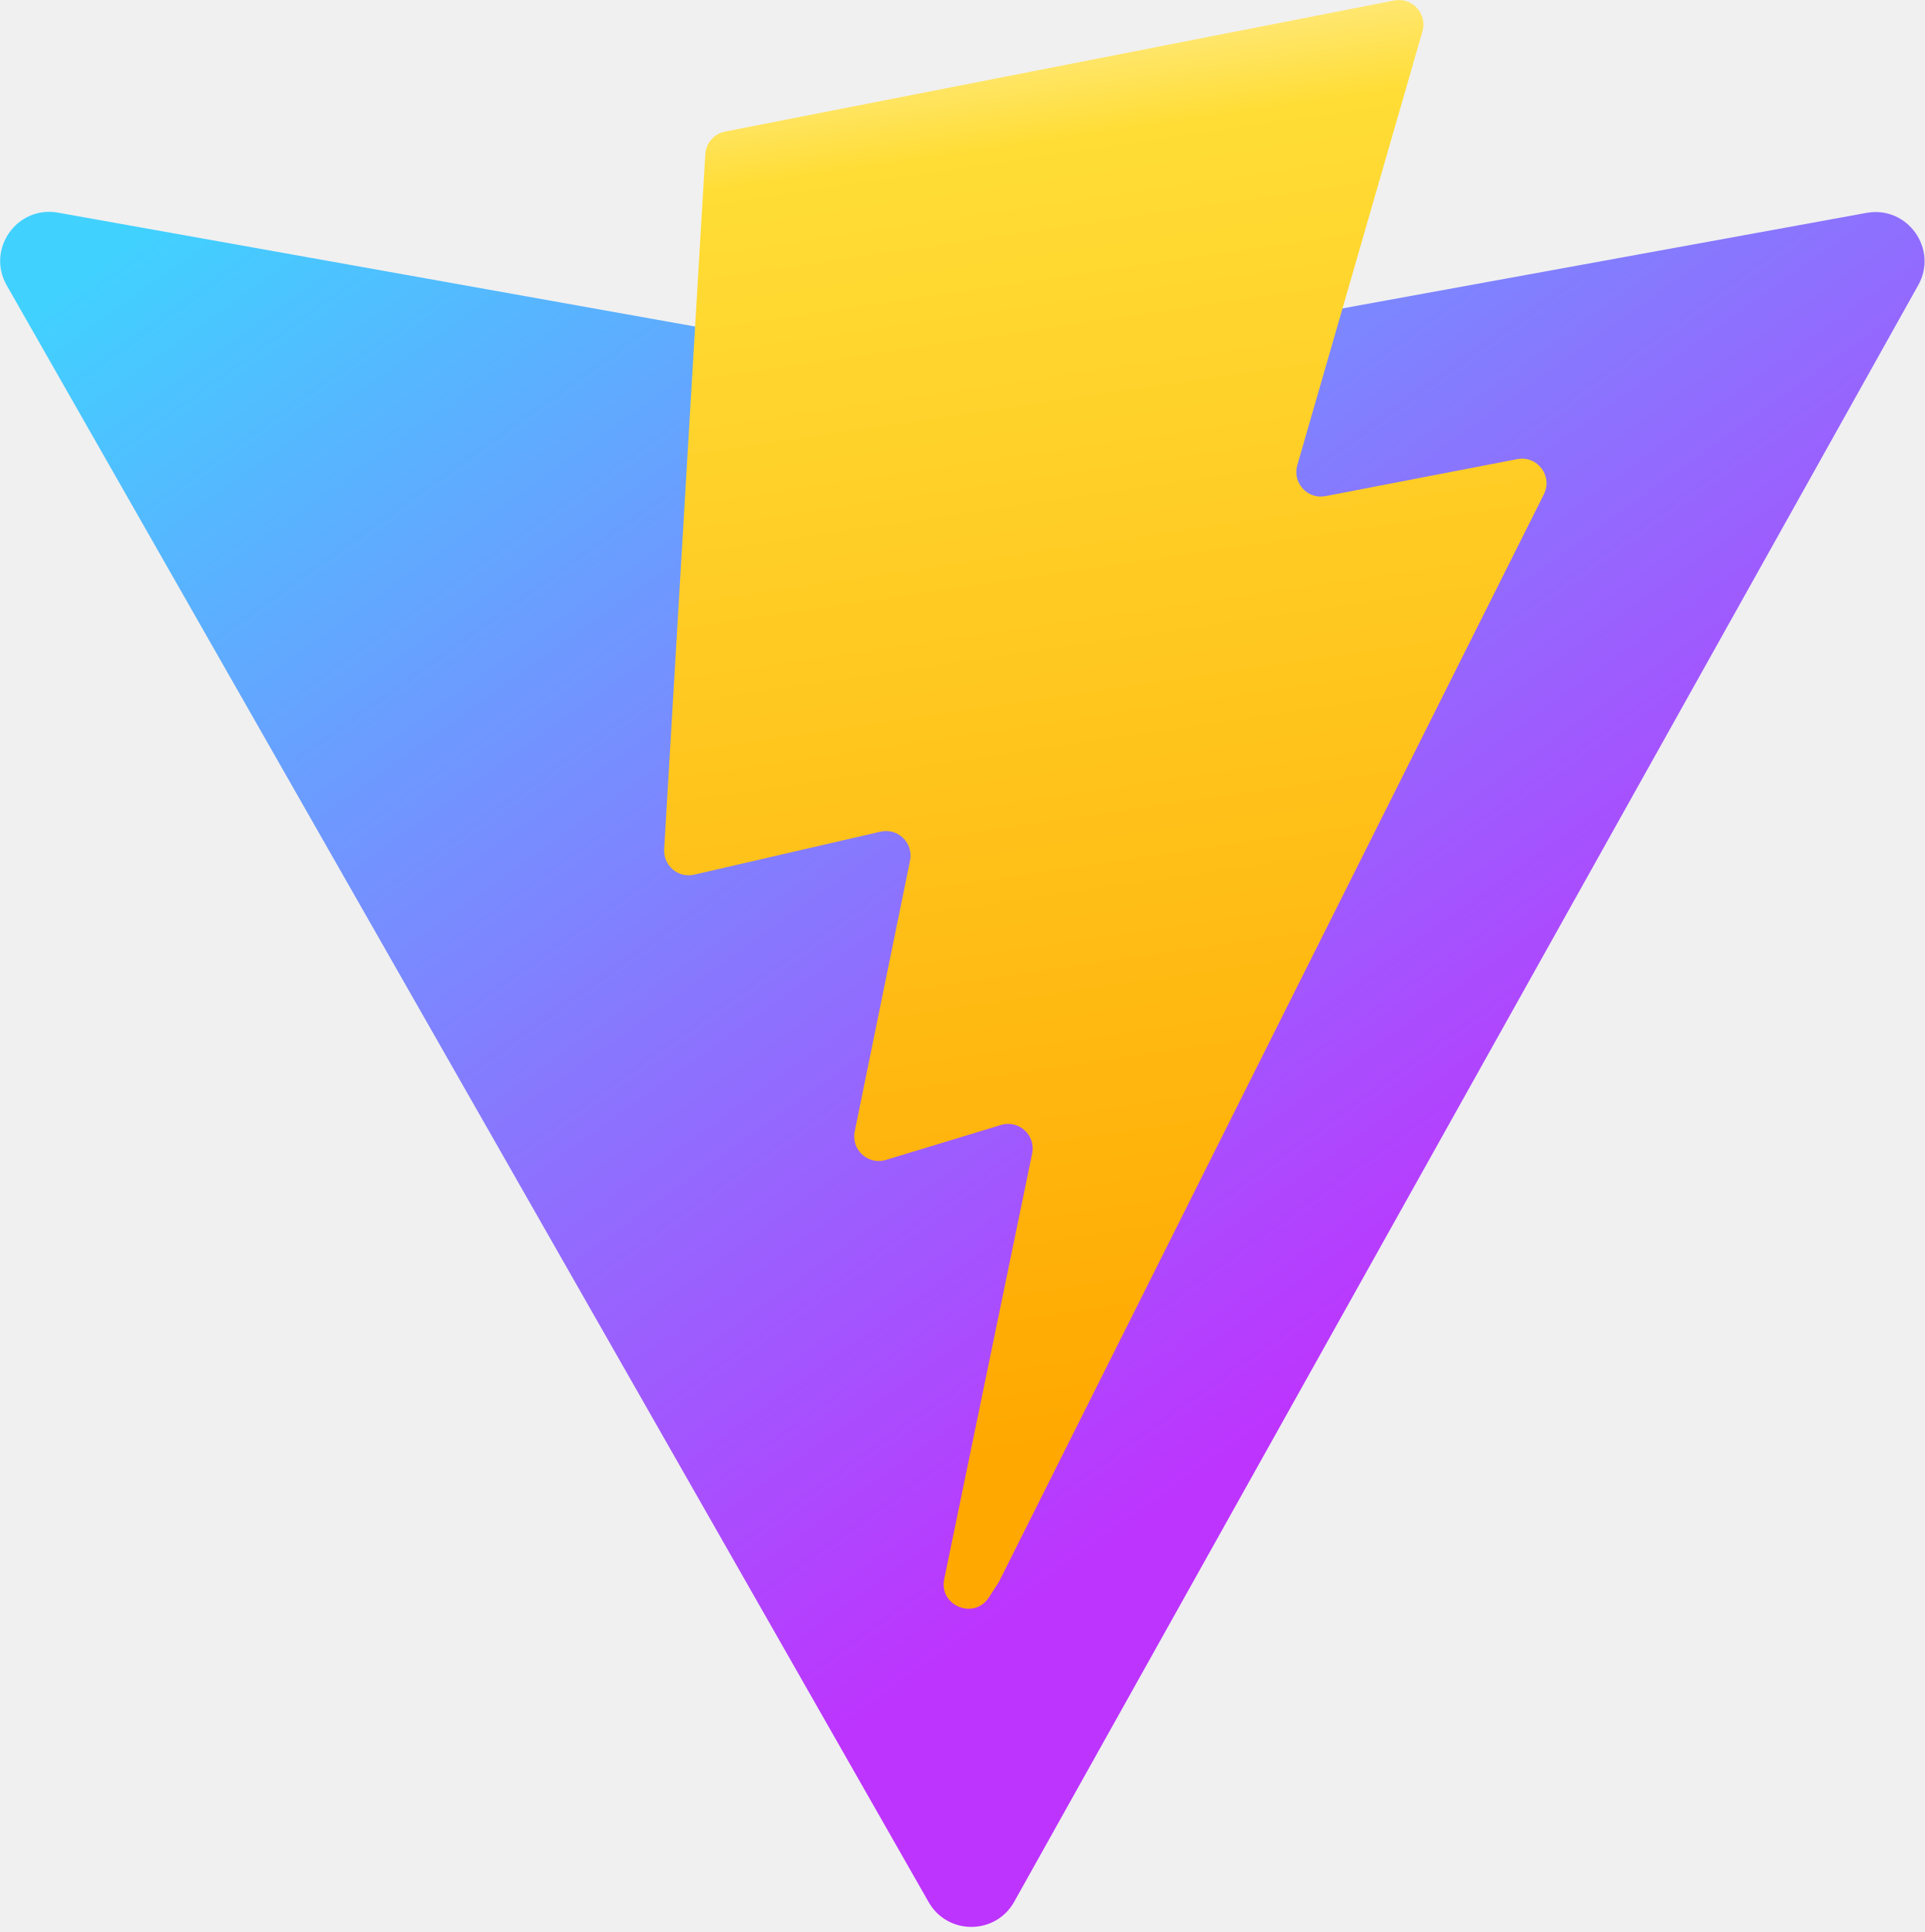
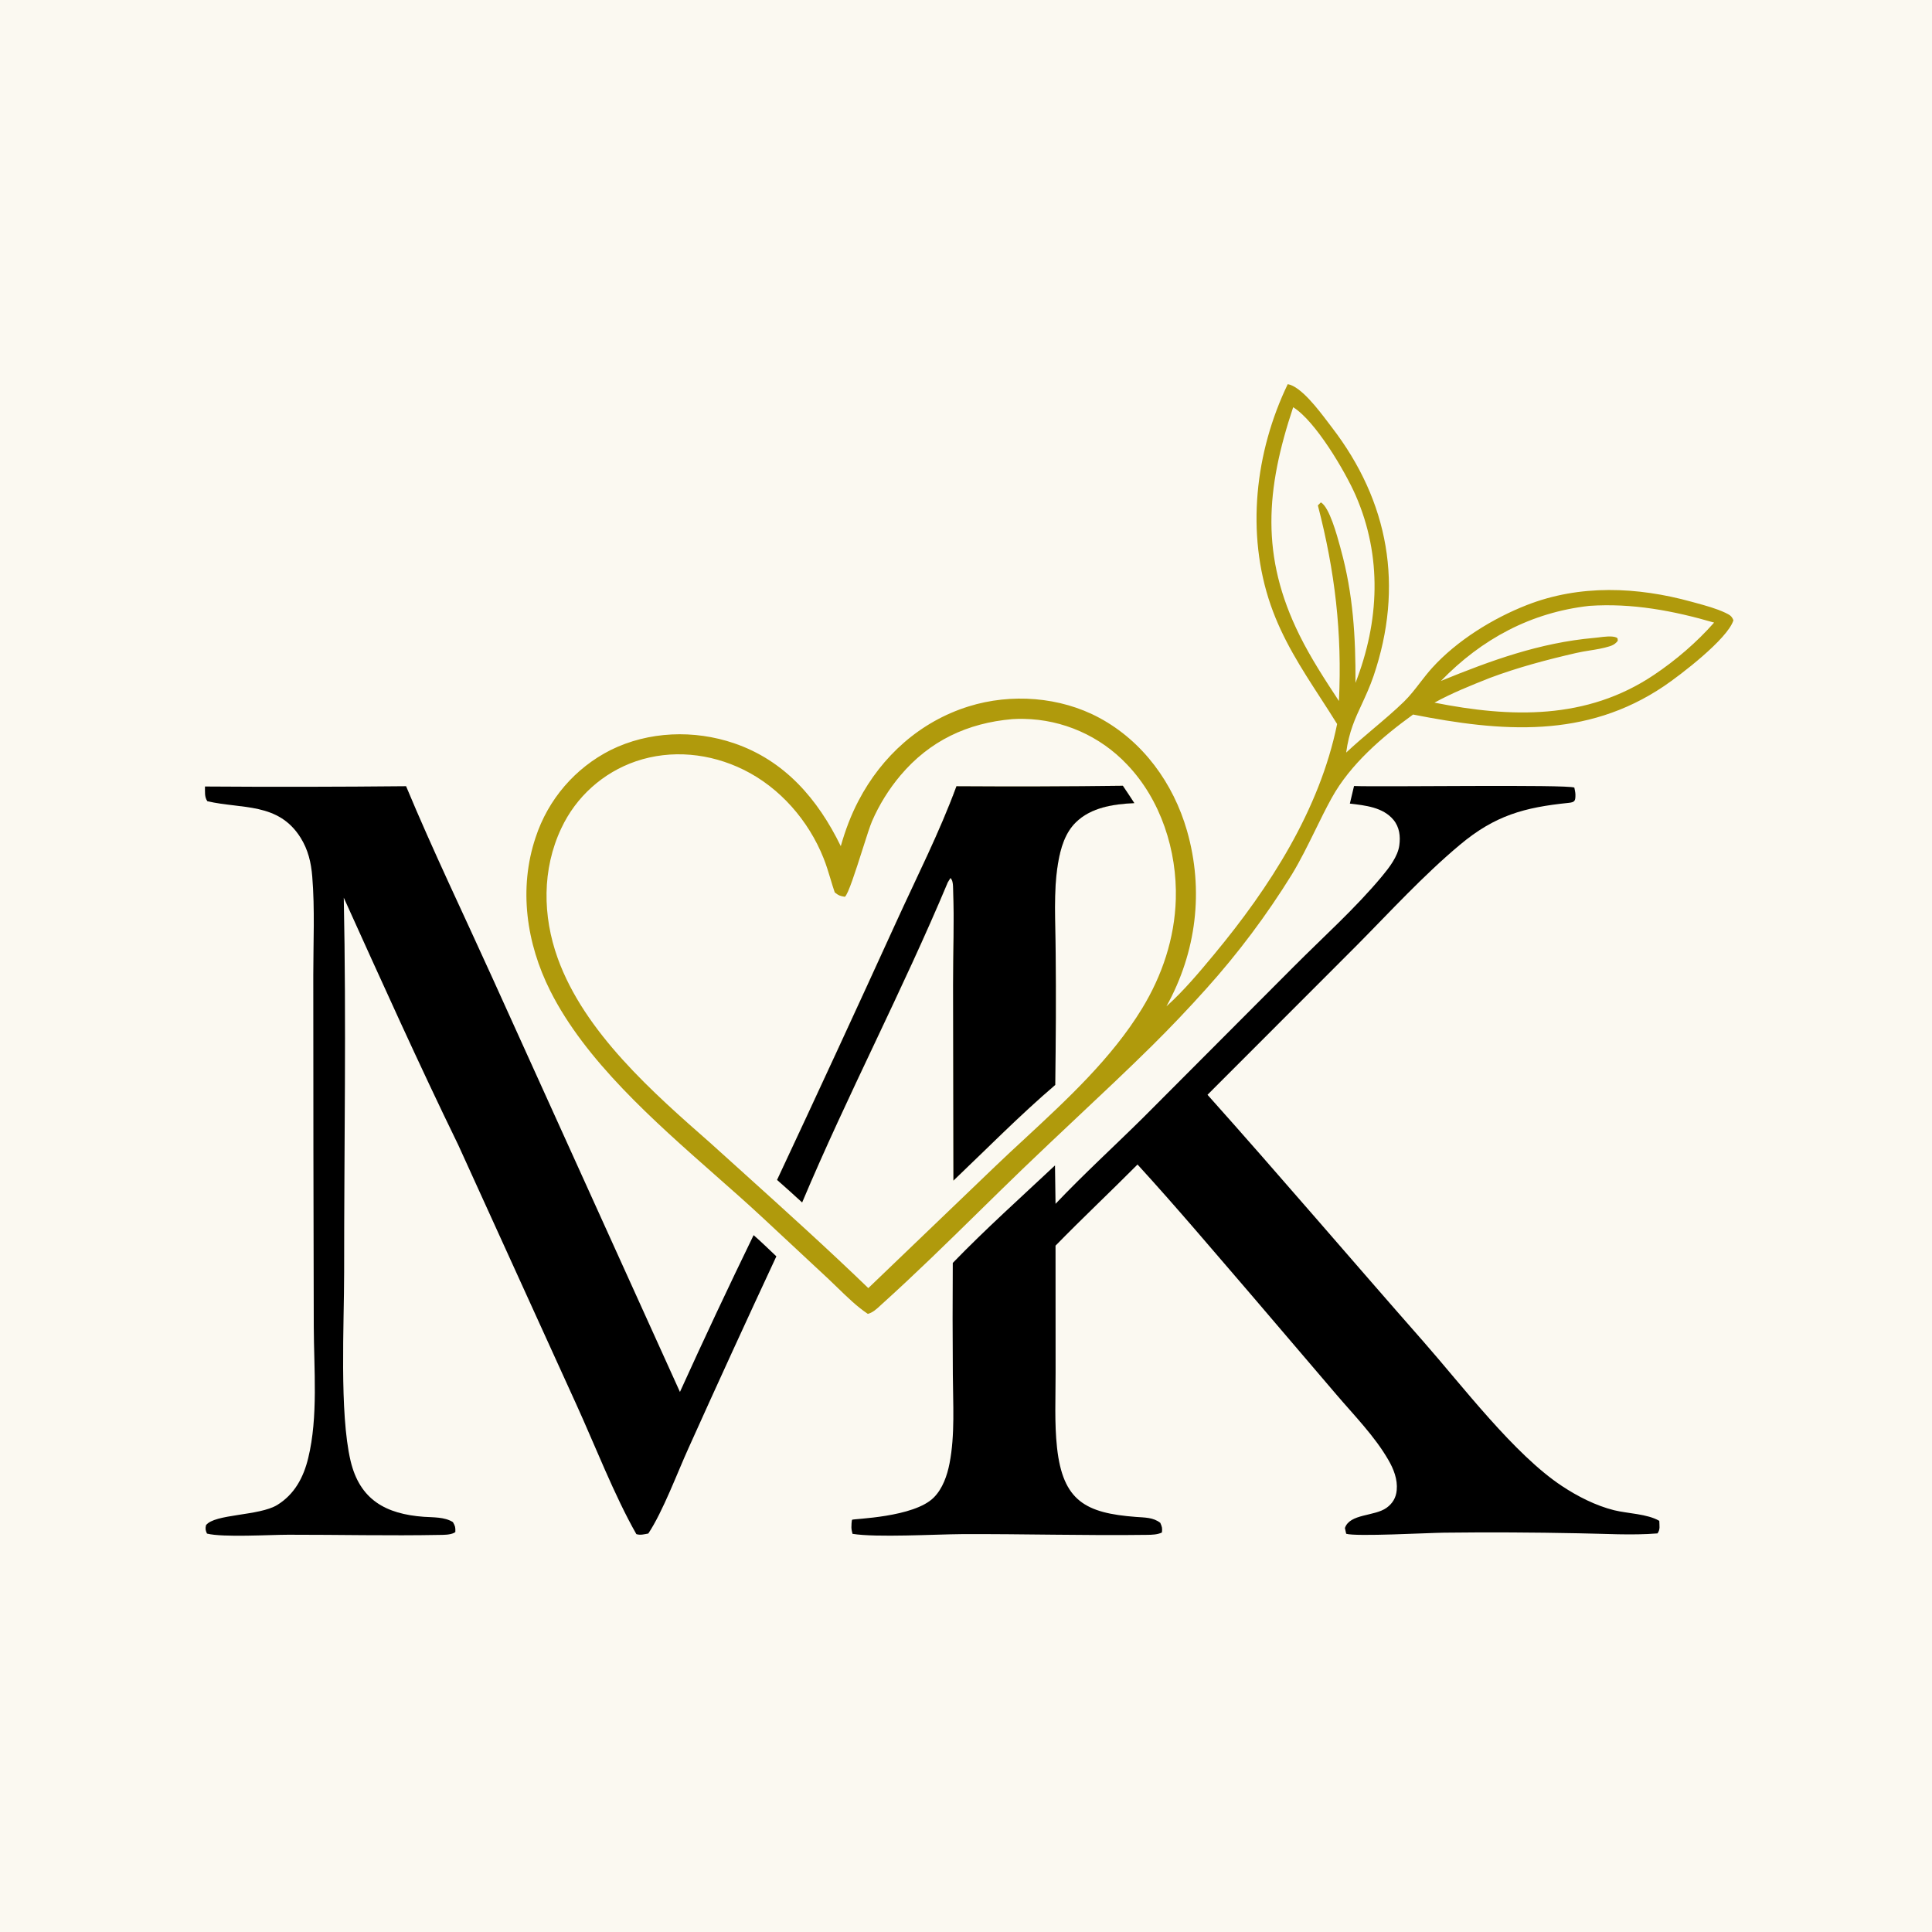
- <svg xmlns="http://www.w3.org/2000/svg" aria-hidden="true" role="img" class="iconify iconify--logos" width="31.88" height="32" preserveAspectRatio="xMidYMid meet" viewBox="0 0 256 257">
+ <svg xmlns="http://www.w3.org/2000/svg" width="32" height="32" viewBox="0 0 32 32" fill="none">
+   <rect width="32" height="32" fill="#FBF9F1" />
+   <g clip-path="url(#clip0_8260_81371)">
+     <path fill-rule="evenodd" clip-rule="evenodd" d="M22.003 7.004C21.839 6.787 21.547 6.399 21.329 6.363C20.788 7.486 20.635 8.832 21.046 10.02C21.244 10.591 21.553 11.069 21.87 11.558C21.963 11.701 22.056 11.845 22.147 11.992C21.856 13.417 21.028 14.7 20.11 15.807C19.865 16.102 19.606 16.412 19.32 16.668C19.816 15.771 19.944 14.749 19.66 13.758C19.435 12.975 18.933 12.28 18.209 11.89C17.558 11.539 16.747 11.481 16.045 11.7C15.24 11.951 14.606 12.522 14.219 13.264C14.093 13.504 14 13.755 13.926 14.015C13.547 13.237 12.999 12.597 12.157 12.31C11.495 12.085 10.746 12.111 10.116 12.422C9.525 12.72 9.078 13.241 8.872 13.869C8.587 14.716 8.718 15.626 9.115 16.414C9.694 17.565 10.818 18.557 11.85 19.467C12.124 19.708 12.391 19.944 12.64 20.176L13.723 21.185C13.774 21.233 13.826 21.284 13.879 21.335C14.036 21.487 14.197 21.644 14.374 21.762C14.453 21.742 14.518 21.683 14.578 21.627C14.586 21.619 14.594 21.612 14.602 21.605C15.153 21.108 15.686 20.586 16.217 20.065C16.458 19.829 16.699 19.592 16.941 19.359C17.235 19.076 17.532 18.797 17.829 18.517C18.248 18.123 18.668 17.729 19.077 17.325C19.387 17.018 19.687 16.703 19.978 16.378C20.506 15.791 20.98 15.158 21.396 14.486C21.54 14.249 21.66 14.003 21.781 13.758C21.87 13.576 21.959 13.394 22.058 13.215C22.365 12.659 22.897 12.202 23.405 11.835C24.867 12.123 26.265 12.239 27.562 11.364C27.828 11.184 28.614 10.585 28.711 10.274C28.683 10.201 28.646 10.183 28.576 10.149C28.425 10.078 28.255 10.032 28.091 9.987C28.066 9.98 28.04 9.973 28.014 9.966C27.118 9.719 26.166 9.678 25.288 10.022C24.724 10.243 24.129 10.611 23.72 11.063C23.651 11.139 23.588 11.221 23.524 11.303C23.439 11.414 23.353 11.525 23.254 11.622C23.092 11.779 22.918 11.926 22.744 12.073C22.593 12.201 22.441 12.33 22.297 12.465C22.342 12.123 22.445 11.9 22.558 11.659C22.622 11.519 22.69 11.373 22.751 11.195C23.253 9.716 23.008 8.31 22.057 7.075C22.041 7.055 22.023 7.031 22.003 7.004ZM16.767 11.911C16.83 11.906 16.894 11.906 16.957 11.907C17.605 11.918 18.222 12.191 18.667 12.662C19.229 13.249 19.498 14.091 19.475 14.895C19.456 15.541 19.25 16.157 18.915 16.706C18.417 17.523 17.678 18.207 16.966 18.867C16.8 19.02 16.636 19.172 16.477 19.325L14.382 21.335C13.716 20.692 13.026 20.069 12.337 19.447L12.335 19.445C12.151 19.279 11.967 19.113 11.784 18.948L11.779 18.943C10.816 18.098 9.68 17.102 9.237 15.87C8.986 15.172 8.976 14.397 9.297 13.719C9.541 13.197 9.987 12.797 10.531 12.61C11.12 12.409 11.762 12.476 12.316 12.749C12.919 13.046 13.392 13.591 13.64 14.212C13.685 14.323 13.719 14.438 13.754 14.552C13.777 14.629 13.8 14.706 13.826 14.781C13.892 14.834 13.91 14.839 13.993 14.854C14.047 14.818 14.175 14.417 14.285 14.072C14.351 13.864 14.411 13.677 14.444 13.601C14.563 13.328 14.721 13.073 14.913 12.845C15.398 12.269 16.025 11.975 16.767 11.911ZM18.598 13.015C17.679 13.027 16.761 13.029 15.842 13.023C15.637 13.58 15.379 14.128 15.124 14.671C15.03 14.872 14.935 15.072 14.844 15.272C14.194 16.699 13.536 18.123 12.871 19.543C13.011 19.666 13.149 19.79 13.285 19.916C13.657 19.034 14.067 18.167 14.477 17.301C14.898 16.41 15.319 15.52 15.699 14.612L15.743 14.542C15.783 14.584 15.784 14.647 15.786 14.706C15.786 14.714 15.786 14.722 15.787 14.73C15.8 15.078 15.795 15.431 15.79 15.782C15.788 15.96 15.786 16.137 15.786 16.314L15.792 19.554C15.943 19.41 16.094 19.264 16.245 19.117C16.648 18.726 17.054 18.332 17.477 17.97C17.488 17.236 17.491 16.503 17.485 15.77C17.484 15.657 17.482 15.543 17.479 15.428C17.471 15.047 17.462 14.655 17.525 14.289C17.566 14.048 17.64 13.796 17.818 13.621C18.073 13.37 18.447 13.319 18.787 13.302C18.767 13.272 18.748 13.242 18.729 13.212C18.686 13.146 18.642 13.079 18.598 13.015ZM22.454 8.205C22.279 7.805 21.785 6.969 21.419 6.745C20.967 8.102 20.874 9.211 21.526 10.525C21.714 10.904 21.945 11.258 22.177 11.611C22.231 10.481 22.112 9.464 21.828 8.371L21.878 8.321C22.019 8.401 22.143 8.86 22.198 9.06C22.202 9.076 22.206 9.09 22.209 9.102C22.412 9.837 22.455 10.554 22.451 11.311C22.847 10.294 22.896 9.217 22.454 8.205ZM26.325 10.035C27.033 9.987 27.713 10.115 28.391 10.312C28.103 10.639 27.755 10.937 27.394 11.179C26.279 11.927 25.026 11.889 23.759 11.638C24.052 11.477 24.368 11.351 24.678 11.228C25.142 11.054 25.622 10.927 26.104 10.816C26.178 10.799 26.254 10.786 26.331 10.774C26.44 10.757 26.549 10.739 26.653 10.707C26.702 10.692 26.74 10.675 26.776 10.637C26.797 10.614 26.797 10.612 26.794 10.593C26.793 10.587 26.792 10.581 26.791 10.571C26.79 10.571 26.789 10.57 26.787 10.569C26.786 10.568 26.785 10.567 26.784 10.567C26.779 10.563 26.775 10.56 26.77 10.558C26.701 10.529 26.573 10.545 26.474 10.558C26.447 10.561 26.421 10.564 26.4 10.566C25.501 10.646 24.694 10.94 23.867 11.278C24.541 10.583 25.359 10.143 26.325 10.035Z" fill="#B09A0C" />
+     <path fill-rule="evenodd" clip-rule="evenodd" d="M18.598 13.015C17.68 13.027 16.761 13.029 15.843 13.023C15.638 13.58 15.38 14.128 15.124 14.671C15.03 14.872 14.936 15.072 14.845 15.272C14.195 16.699 13.537 18.123 12.871 19.543C13.011 19.666 13.149 19.79 13.286 19.916C13.658 19.034 14.068 18.167 14.477 17.301C14.898 16.41 15.319 15.52 15.699 14.612L15.743 14.542C15.784 14.584 15.785 14.647 15.787 14.706C15.787 14.714 15.787 14.722 15.787 14.73C15.8 15.078 15.796 15.431 15.791 15.782C15.789 15.96 15.787 16.137 15.787 16.314L15.792 19.554C15.944 19.41 16.094 19.264 16.245 19.117C16.649 18.726 17.054 18.332 17.478 17.97C17.489 17.236 17.492 16.503 17.485 15.77C17.485 15.657 17.482 15.543 17.48 15.428C17.472 15.047 17.463 14.655 17.526 14.289C17.567 14.048 17.641 13.796 17.819 13.621C18.073 13.37 18.447 13.319 18.788 13.302C18.768 13.272 18.749 13.242 18.729 13.212C18.686 13.146 18.643 13.079 18.598 13.015Z" fill="white" />
+     <path d="M15.842 13.023C16.761 13.029 17.68 13.027 18.598 13.015C18.663 13.109 18.725 13.206 18.788 13.302C18.447 13.319 18.073 13.37 17.819 13.621C17.64 13.796 17.567 14.048 17.526 14.289C17.444 14.766 17.483 15.286 17.485 15.77C17.491 16.503 17.489 17.236 17.478 17.97C16.895 18.468 16.347 19.025 15.792 19.554L15.786 16.314C15.786 15.788 15.807 15.255 15.787 14.73C15.784 14.665 15.789 14.59 15.743 14.542L15.699 14.612C14.949 16.403 14.04 18.127 13.286 19.916C13.149 19.79 13.011 19.666 12.871 19.543C13.537 18.123 14.194 16.699 14.845 15.272C15.182 14.531 15.562 13.786 15.842 13.023Z" fill="black" />
+     <path d="M22.427 13.019C22.882 13.037 25.967 12.99 26.076 13.045C26.083 13.082 26.093 13.122 26.094 13.159C26.095 13.264 26.086 13.287 25.981 13.298C25.249 13.373 24.762 13.505 24.18 13.993C23.575 14.499 23.027 15.099 22.472 15.659L20 18.133C21.206 19.482 22.378 20.859 23.573 22.217C24.224 22.957 25.082 24.092 25.872 24.614C26.13 24.785 26.433 24.939 26.734 25.014C26.96 25.07 27.283 25.073 27.483 25.19C27.484 25.269 27.502 25.333 27.453 25.398C27.023 25.433 26.574 25.402 26.142 25.396C25.4 25.381 24.658 25.377 23.916 25.386C23.653 25.389 22.46 25.454 22.297 25.404L22.276 25.309C22.356 25.069 22.767 25.118 22.966 24.974C23.066 24.902 23.123 24.806 23.134 24.682C23.151 24.503 23.083 24.331 22.995 24.18C22.77 23.79 22.429 23.443 22.137 23.101L20.748 21.474C20.117 20.742 19.493 20.001 18.841 19.288C18.392 19.74 17.928 20.176 17.483 20.632L17.484 22.732C17.485 23.142 17.463 23.572 17.508 23.98C17.605 24.861 17.982 25.062 18.814 25.125C18.958 25.136 19.101 25.131 19.218 25.223C19.248 25.293 19.253 25.308 19.245 25.383C19.171 25.419 19.079 25.421 18.999 25.422C17.976 25.436 16.95 25.405 15.926 25.41C15.489 25.413 14.512 25.469 14.12 25.405C14.112 25.371 14.102 25.333 14.102 25.298C14.101 25.279 14.105 25.185 14.114 25.172C14.128 25.154 15.141 25.137 15.469 24.801C15.614 24.654 15.688 24.439 15.727 24.24C15.82 23.764 15.784 23.247 15.782 22.764C15.777 22.149 15.777 21.533 15.781 20.918C16.321 20.36 16.907 19.835 17.474 19.303L17.483 19.939C17.949 19.448 18.455 18.986 18.936 18.51L21.428 16.011C21.913 15.523 22.453 15.041 22.892 14.512C23.008 14.372 23.152 14.187 23.177 14.003C23.198 13.851 23.18 13.7 23.08 13.579C22.906 13.369 22.61 13.34 22.358 13.31L22.427 13.019Z" fill="black" />
+     <path d="M3.395 13.027C4.505 13.035 5.616 13.033 6.726 13.022C7.172 14.092 7.677 15.14 8.155 16.196L11.262 23.055C11.657 22.184 12.064 21.318 12.482 20.458C12.612 20.57 12.734 20.692 12.859 20.809C12.369 21.861 11.885 22.916 11.409 23.974C11.221 24.386 10.981 25.035 10.738 25.4C10.671 25.412 10.607 25.431 10.54 25.41C10.177 24.773 9.852 23.933 9.542 23.253L7.59 18.964C6.932 17.614 6.313 16.237 5.694 14.869C5.737 16.933 5.699 19.006 5.7 21.071C5.7 21.936 5.62 23.399 5.806 24.194C5.959 24.844 6.393 25.077 7.019 25.123C7.177 25.134 7.364 25.124 7.502 25.211C7.541 25.281 7.544 25.295 7.542 25.375C7.535 25.38 7.529 25.385 7.521 25.389C7.453 25.422 7.36 25.422 7.286 25.423C6.451 25.439 5.612 25.419 4.777 25.42C4.468 25.42 3.692 25.468 3.428 25.401C3.403 25.345 3.399 25.322 3.412 25.262C3.554 25.073 4.291 25.111 4.592 24.927C4.879 24.75 5.028 24.469 5.105 24.15C5.272 23.467 5.199 22.671 5.197 21.969L5.191 19.059L5.189 16.149C5.189 15.61 5.216 15.057 5.172 14.52C5.153 14.287 5.104 14.075 4.978 13.874C4.61 13.288 4.007 13.403 3.435 13.271C3.384 13.2 3.397 13.114 3.395 13.027Z" fill="black" />
+   </g>
  <defs>
-     <linearGradient id="IconifyId1813088fe1fbc01fb466" x1="-.828%" x2="57.636%" y1="7.652%" y2="78.411%">
-       <stop offset="0%" stop-color="#41D1FF" />
-       <stop offset="100%" stop-color="#BD34FE" />
-     </linearGradient>
-     <linearGradient id="IconifyId1813088fe1fbc01fb467" x1="43.376%" x2="50.316%" y1="2.242%" y2="89.03%">
-       <stop offset="0%" stop-color="#FFEA83" />
-       <stop offset="8.333%" stop-color="#FFDD35" />
-       <stop offset="100%" stop-color="#FFA800" />
-     </linearGradient>
+     <clipPath id="clip0_8260_81371">
+       <rect width="25.625" height="20" fill="white" transform="translate(3.1875 6)" />
+     </clipPath>
  </defs>
-   <path fill="url(#IconifyId1813088fe1fbc01fb466)" d="M255.153 37.938L134.897 252.976c-2.483 4.44-8.862 4.466-11.382.048L.875 37.958c-2.746-4.814 1.371-10.646 6.827-9.67l120.385 21.517a6.537 6.537 0 0 0 2.322-.004l117.867-21.483c5.438-.991 9.574 4.796 6.877 9.62Z" />
-   <path fill="url(#IconifyId1813088fe1fbc01fb467)" d="M185.432.063L96.44 17.501a3.268 3.268 0 0 0-2.634 3.014l-5.474 92.456a3.268 3.268 0 0 0 3.997 3.378l24.777-5.718c2.318-.535 4.413 1.507 3.936 3.838l-7.361 36.047c-.495 2.426 1.782 4.5 4.151 3.78l15.304-4.649c2.372-.72 4.652 1.36 4.15 3.788l-11.698 56.621c-.732 3.542 3.979 5.473 5.943 2.437l1.313-2.028l72.516-144.72c1.215-2.423-.88-5.186-3.54-4.672l-25.505 4.922c-2.396.462-4.435-1.77-3.759-4.114l16.646-57.705c.677-2.35-1.37-4.583-3.769-4.113Z" />
</svg>
